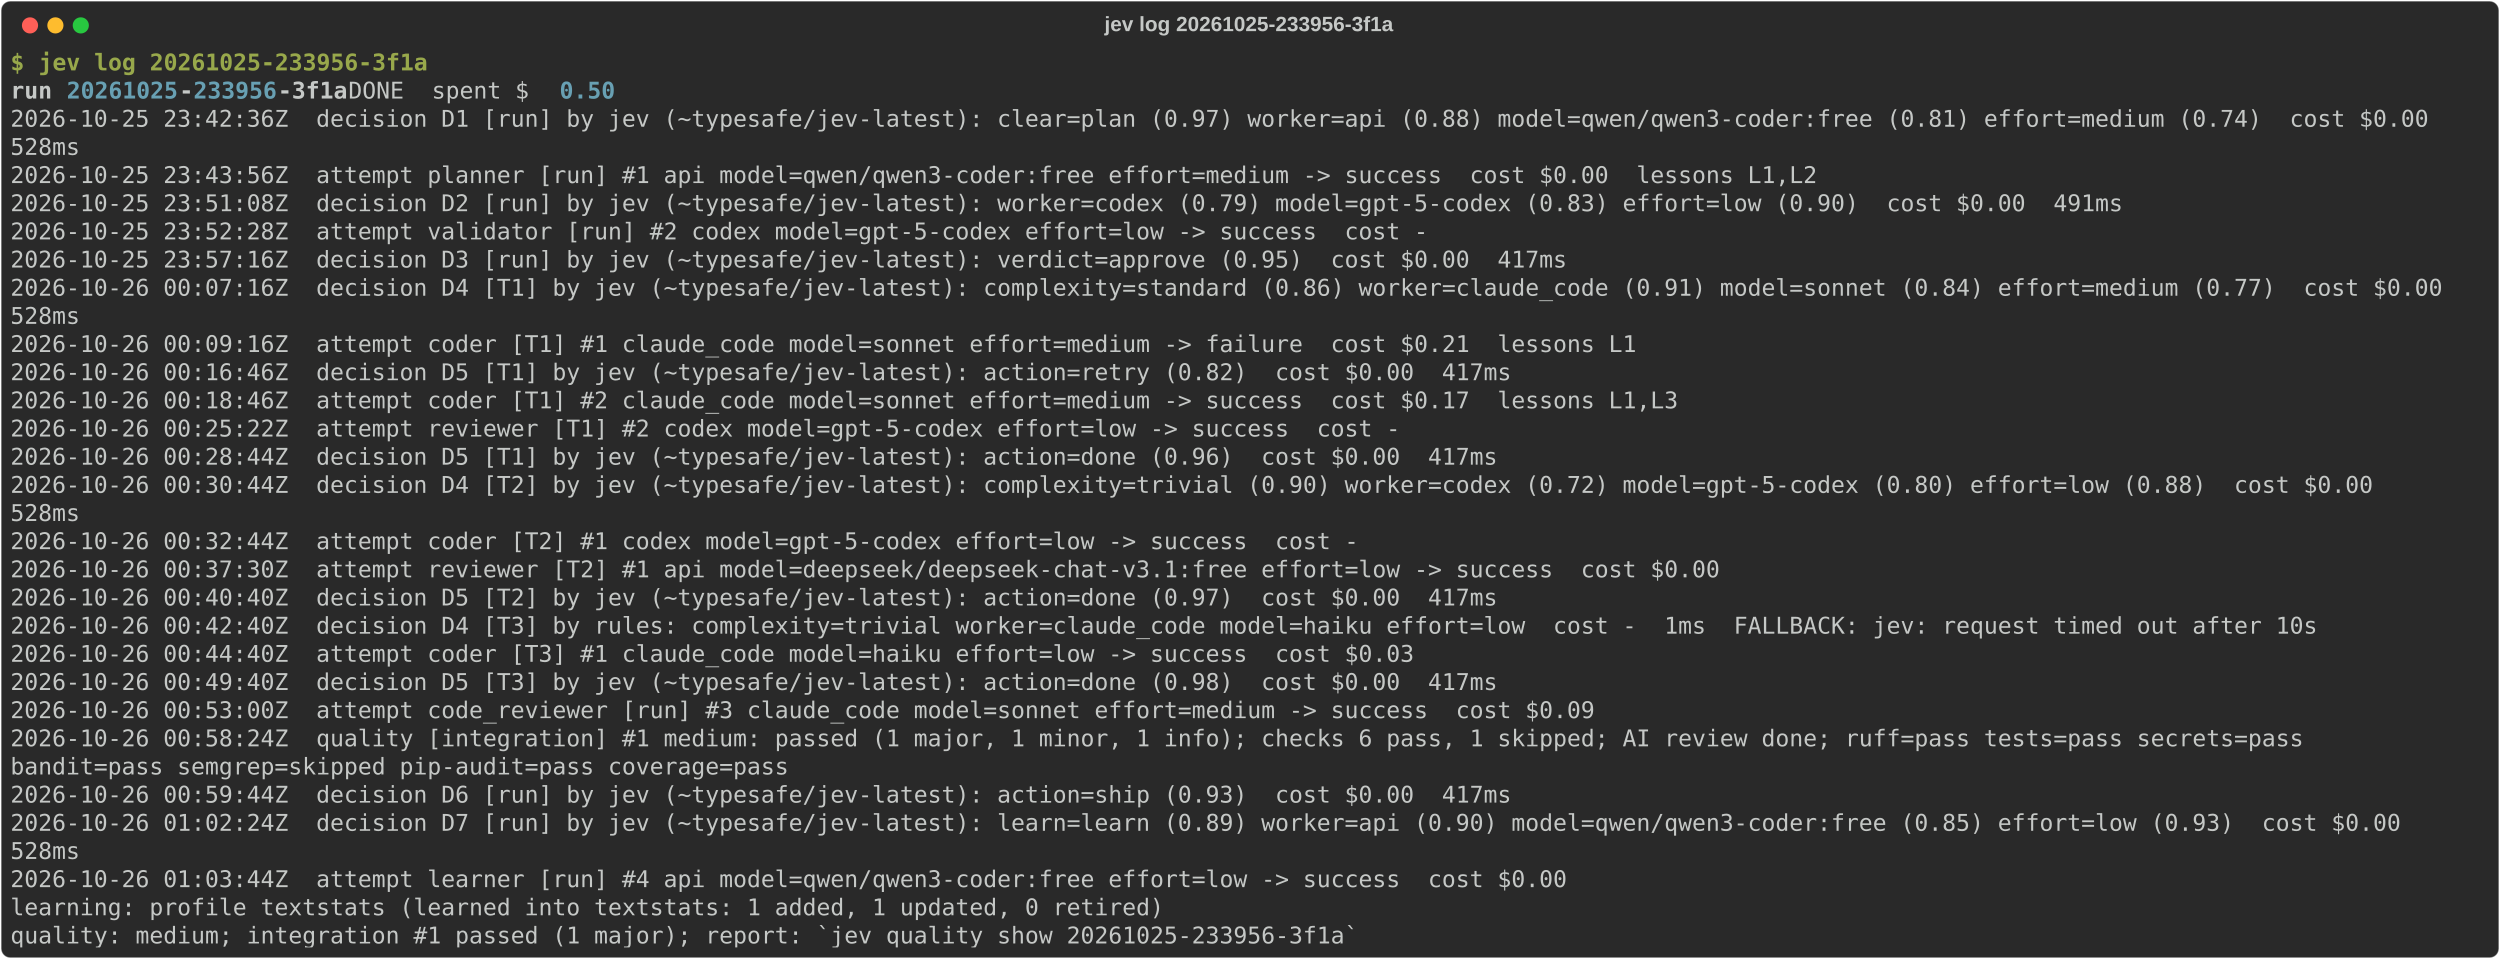
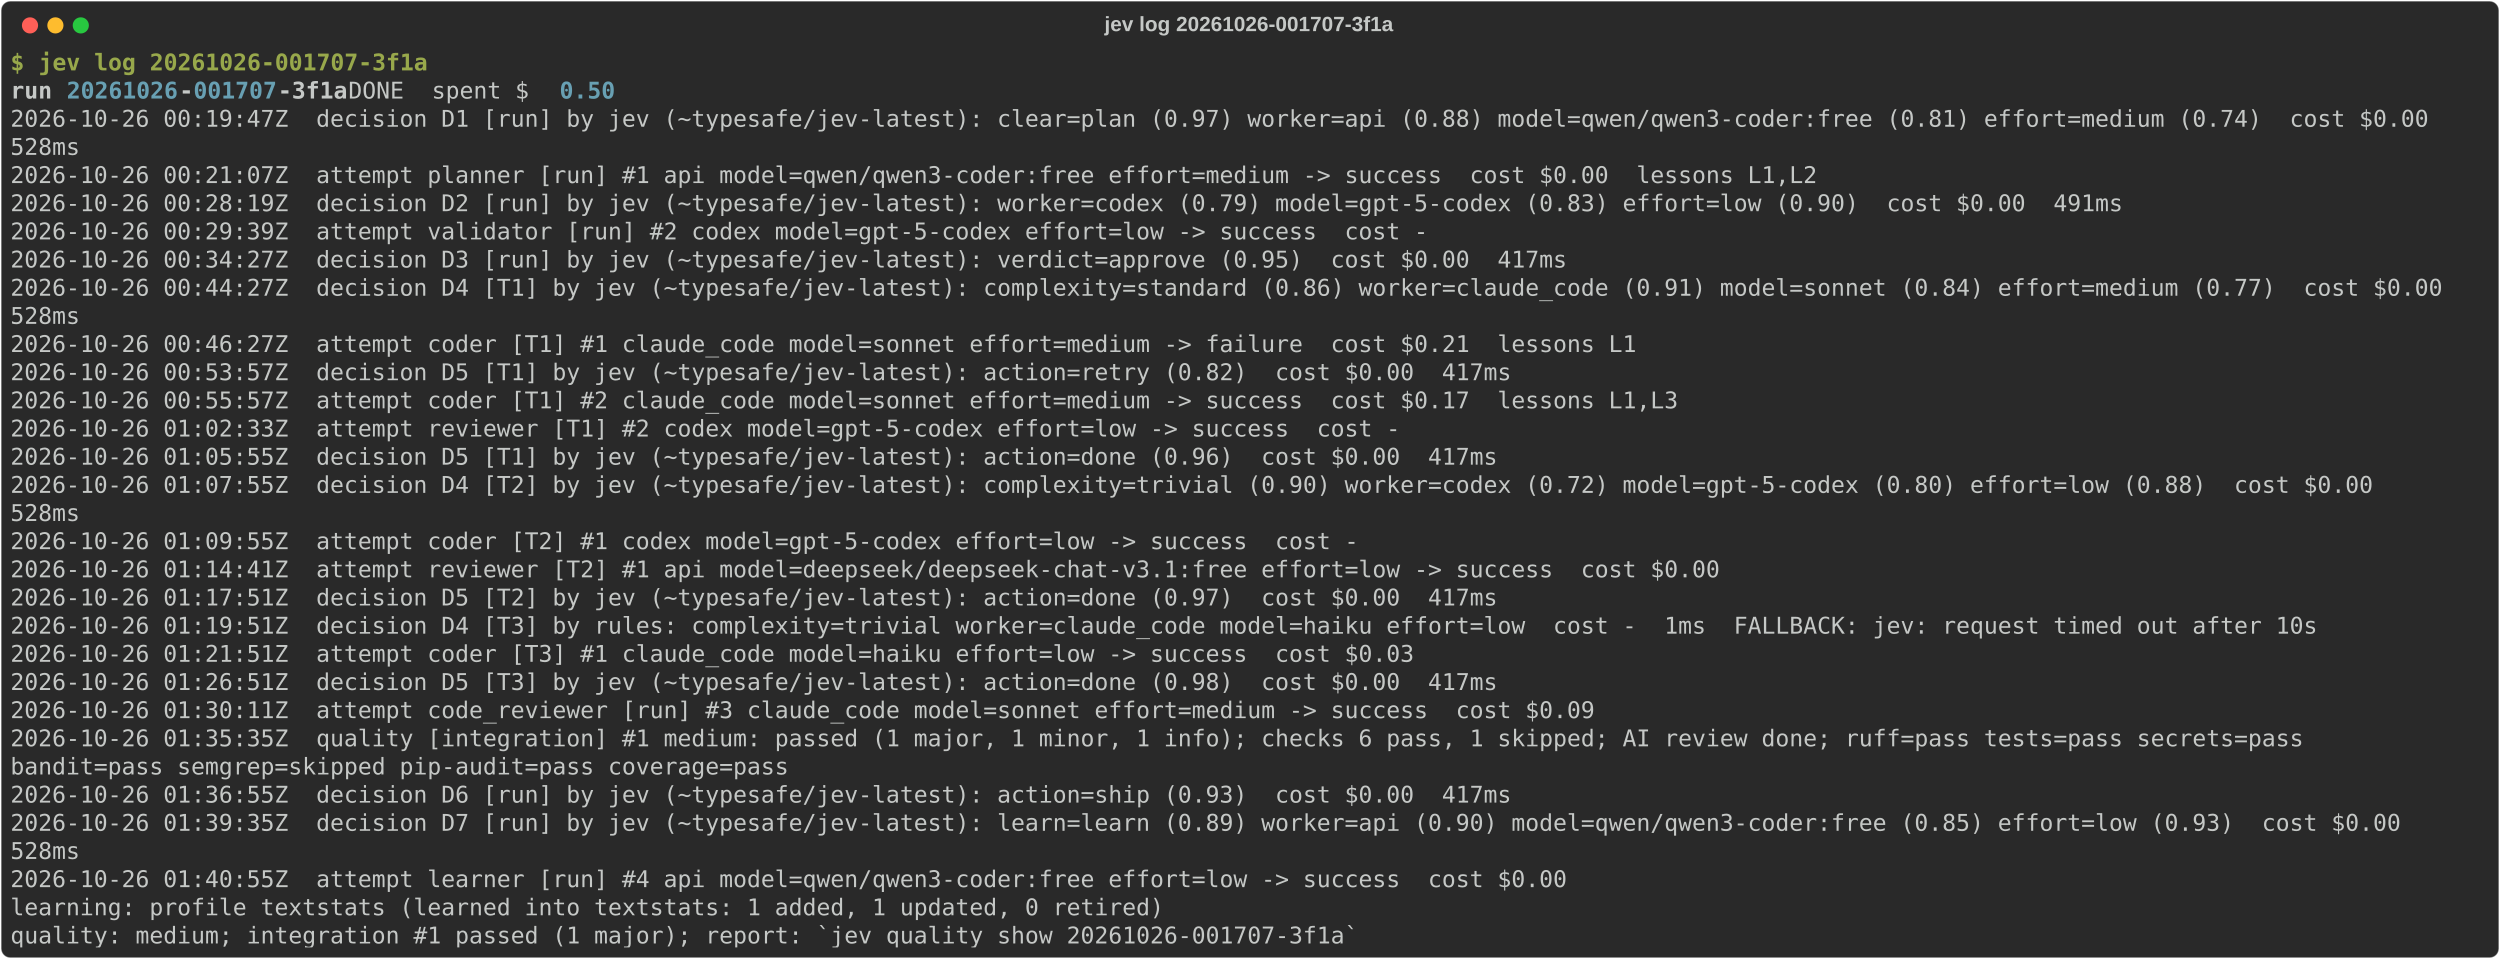
<svg xmlns="http://www.w3.org/2000/svg" class="rich-terminal" viewBox="0 0 2166 830.8">
  <style>

    @font-face {
        font-family: "Fira Code";
        src: local("FiraCode-Regular"),
                url("https://cdnjs.cloudflare.com/ajax/libs/firacode/6.2.0/woff2/FiraCode-Regular.woff2") format("woff2"),
                url("https://cdnjs.cloudflare.com/ajax/libs/firacode/6.2.0/woff/FiraCode-Regular.woff") format("woff");
        font-style: normal;
        font-weight: 400;
    }
    @font-face {
        font-family: "Fira Code";
        src: local("FiraCode-Bold"),
                url("https://cdnjs.cloudflare.com/ajax/libs/firacode/6.2.0/woff2/FiraCode-Bold.woff2") format("woff2"),
                url("https://cdnjs.cloudflare.com/ajax/libs/firacode/6.2.0/woff/FiraCode-Bold.woff") format("woff");
        font-style: bold;
        font-weight: 700;
    }

-     .terminal-2355941346-matrix {
+     .terminal-2190069708-matrix {
        font-family: Fira Code, monospace;
        font-size: 20px;
        line-height: 24.4px;
        font-variant-east-asian: full-width;
    }

-     .terminal-2355941346-title {
+     .terminal-2190069708-title {
        font-size: 18px;
        font-weight: bold;
        font-family: arial;
    }

-     .terminal-2355941346-r1 { fill: #98a84b;font-weight: bold }
- .terminal-2355941346-r2 { fill: #c5c8c6 }
- .terminal-2355941346-r3 { fill: #c5c8c6;font-weight: bold }
- .terminal-2355941346-r4 { fill: #68a0b3;font-weight: bold }
+     .terminal-2190069708-r1 { fill: #98a84b;font-weight: bold }
+ .terminal-2190069708-r2 { fill: #c5c8c6 }
+ .terminal-2190069708-r3 { fill: #c5c8c6;font-weight: bold }
+ .terminal-2190069708-r4 { fill: #68a0b3;font-weight: bold }
    </style>
  <defs>
-     <clipPath id="terminal-2355941346-clip-terminal">
+     <clipPath id="terminal-2190069708-clip-terminal">
      <rect x="0" y="0" width="2146.2" height="779.8" />
    </clipPath>
-     <clipPath id="terminal-2355941346-line-0">
+     <clipPath id="terminal-2190069708-line-0">
      <rect x="0" y="1.5" width="2147.2" height="24.65" />
    </clipPath>
-     <clipPath id="terminal-2355941346-line-1">
+     <clipPath id="terminal-2190069708-line-1">
      <rect x="0" y="25.9" width="2147.2" height="24.65" />
    </clipPath>
-     <clipPath id="terminal-2355941346-line-2">
+     <clipPath id="terminal-2190069708-line-2">
      <rect x="0" y="50.3" width="2147.2" height="24.65" />
    </clipPath>
-     <clipPath id="terminal-2355941346-line-3">
+     <clipPath id="terminal-2190069708-line-3">
      <rect x="0" y="74.7" width="2147.2" height="24.65" />
    </clipPath>
-     <clipPath id="terminal-2355941346-line-4">
+     <clipPath id="terminal-2190069708-line-4">
      <rect x="0" y="99.1" width="2147.2" height="24.65" />
    </clipPath>
-     <clipPath id="terminal-2355941346-line-5">
+     <clipPath id="terminal-2190069708-line-5">
      <rect x="0" y="123.5" width="2147.2" height="24.65" />
    </clipPath>
-     <clipPath id="terminal-2355941346-line-6">
+     <clipPath id="terminal-2190069708-line-6">
      <rect x="0" y="147.9" width="2147.2" height="24.65" />
    </clipPath>
-     <clipPath id="terminal-2355941346-line-7">
+     <clipPath id="terminal-2190069708-line-7">
      <rect x="0" y="172.3" width="2147.2" height="24.65" />
    </clipPath>
-     <clipPath id="terminal-2355941346-line-8">
+     <clipPath id="terminal-2190069708-line-8">
      <rect x="0" y="196.7" width="2147.2" height="24.65" />
    </clipPath>
-     <clipPath id="terminal-2355941346-line-9">
+     <clipPath id="terminal-2190069708-line-9">
      <rect x="0" y="221.1" width="2147.2" height="24.65" />
    </clipPath>
-     <clipPath id="terminal-2355941346-line-10">
+     <clipPath id="terminal-2190069708-line-10">
      <rect x="0" y="245.5" width="2147.2" height="24.65" />
    </clipPath>
-     <clipPath id="terminal-2355941346-line-11">
+     <clipPath id="terminal-2190069708-line-11">
      <rect x="0" y="269.9" width="2147.2" height="24.65" />
    </clipPath>
-     <clipPath id="terminal-2355941346-line-12">
+     <clipPath id="terminal-2190069708-line-12">
      <rect x="0" y="294.3" width="2147.2" height="24.65" />
    </clipPath>
-     <clipPath id="terminal-2355941346-line-13">
+     <clipPath id="terminal-2190069708-line-13">
      <rect x="0" y="318.7" width="2147.2" height="24.65" />
    </clipPath>
-     <clipPath id="terminal-2355941346-line-14">
+     <clipPath id="terminal-2190069708-line-14">
      <rect x="0" y="343.1" width="2147.2" height="24.65" />
    </clipPath>
-     <clipPath id="terminal-2355941346-line-15">
+     <clipPath id="terminal-2190069708-line-15">
      <rect x="0" y="367.5" width="2147.2" height="24.65" />
    </clipPath>
-     <clipPath id="terminal-2355941346-line-16">
+     <clipPath id="terminal-2190069708-line-16">
      <rect x="0" y="391.9" width="2147.2" height="24.65" />
    </clipPath>
-     <clipPath id="terminal-2355941346-line-17">
+     <clipPath id="terminal-2190069708-line-17">
      <rect x="0" y="416.3" width="2147.2" height="24.65" />
    </clipPath>
-     <clipPath id="terminal-2355941346-line-18">
+     <clipPath id="terminal-2190069708-line-18">
      <rect x="0" y="440.7" width="2147.2" height="24.65" />
    </clipPath>
-     <clipPath id="terminal-2355941346-line-19">
+     <clipPath id="terminal-2190069708-line-19">
      <rect x="0" y="465.1" width="2147.2" height="24.65" />
    </clipPath>
-     <clipPath id="terminal-2355941346-line-20">
+     <clipPath id="terminal-2190069708-line-20">
      <rect x="0" y="489.5" width="2147.2" height="24.65" />
    </clipPath>
-     <clipPath id="terminal-2355941346-line-21">
+     <clipPath id="terminal-2190069708-line-21">
      <rect x="0" y="513.9" width="2147.2" height="24.65" />
    </clipPath>
-     <clipPath id="terminal-2355941346-line-22">
+     <clipPath id="terminal-2190069708-line-22">
      <rect x="0" y="538.3" width="2147.2" height="24.65" />
    </clipPath>
-     <clipPath id="terminal-2355941346-line-23">
+     <clipPath id="terminal-2190069708-line-23">
      <rect x="0" y="562.7" width="2147.2" height="24.65" />
    </clipPath>
-     <clipPath id="terminal-2355941346-line-24">
+     <clipPath id="terminal-2190069708-line-24">
      <rect x="0" y="587.1" width="2147.2" height="24.65" />
    </clipPath>
-     <clipPath id="terminal-2355941346-line-25">
+     <clipPath id="terminal-2190069708-line-25">
      <rect x="0" y="611.5" width="2147.2" height="24.65" />
    </clipPath>
-     <clipPath id="terminal-2355941346-line-26">
+     <clipPath id="terminal-2190069708-line-26">
      <rect x="0" y="635.9" width="2147.2" height="24.65" />
    </clipPath>
-     <clipPath id="terminal-2355941346-line-27">
+     <clipPath id="terminal-2190069708-line-27">
      <rect x="0" y="660.3" width="2147.2" height="24.65" />
    </clipPath>
-     <clipPath id="terminal-2355941346-line-28">
+     <clipPath id="terminal-2190069708-line-28">
      <rect x="0" y="684.7" width="2147.2" height="24.65" />
    </clipPath>
-     <clipPath id="terminal-2355941346-line-29">
+     <clipPath id="terminal-2190069708-line-29">
      <rect x="0" y="709.1" width="2147.2" height="24.65" />
    </clipPath>
-     <clipPath id="terminal-2355941346-line-30">
+     <clipPath id="terminal-2190069708-line-30">
      <rect x="0" y="733.5" width="2147.2" height="24.65" />
    </clipPath>
  </defs>
  <rect fill="#292929" stroke="rgba(255,255,255,0.35)" stroke-width="1" x="1" y="1" width="2164" height="828.8" rx="8" />
-   <text class="terminal-2355941346-title" fill="#c5c8c6" text-anchor="middle" x="1082" y="27">jev log 20261025-233956-3f1a</text>
+   <text class="terminal-2190069708-title" fill="#c5c8c6" text-anchor="middle" x="1082" y="27">jev log 20261026-001707-3f1a</text>
  <g transform="translate(26,22)">
    <circle cx="0" cy="0" r="7" fill="#ff5f57" />
    <circle cx="22" cy="0" r="7" fill="#febc2e" />
    <circle cx="44" cy="0" r="7" fill="#28c840" />
  </g>
-   <g transform="translate(9, 41)" clip-path="url(#terminal-2355941346-clip-terminal)">
-     <g class="terminal-2355941346-matrix">
-       <text class="terminal-2355941346-r1" x="0" y="20" textLength="24.4" clip-path="url(#terminal-2355941346-line-0)">$ </text>
-       <text class="terminal-2355941346-r1" x="24.4" y="20" textLength="341.6" clip-path="url(#terminal-2355941346-line-0)">jev log 20261025-233956-3f1a</text>
-       <text class="terminal-2355941346-r2" x="2147.2" y="20" textLength="12.2" clip-path="url(#terminal-2355941346-line-0)">
- </text>
-       <text class="terminal-2355941346-r3" x="0" y="44.4" textLength="48.8" clip-path="url(#terminal-2355941346-line-1)">run </text>
-       <text class="terminal-2355941346-r4" x="48.8" y="44.4" textLength="97.6" clip-path="url(#terminal-2355941346-line-1)">20261025</text>
-       <text class="terminal-2355941346-r3" x="146.4" y="44.4" textLength="12.2" clip-path="url(#terminal-2355941346-line-1)">-</text>
-       <text class="terminal-2355941346-r4" x="158.6" y="44.4" textLength="73.2" clip-path="url(#terminal-2355941346-line-1)">233956</text>
-       <text class="terminal-2355941346-r3" x="231.8" y="44.4" textLength="61" clip-path="url(#terminal-2355941346-line-1)">-3f1a</text>
-       <text class="terminal-2355941346-r2" x="292.8" y="44.4" textLength="183" clip-path="url(#terminal-2355941346-line-1)">  DONE  spent $</text>
-       <text class="terminal-2355941346-r4" x="475.8" y="44.4" textLength="48.8" clip-path="url(#terminal-2355941346-line-1)">0.50</text>
-       <text class="terminal-2355941346-r2" x="2147.2" y="44.4" textLength="12.2" clip-path="url(#terminal-2355941346-line-1)">
- </text>
-       <text class="terminal-2355941346-r2" x="0" y="68.8" textLength="2147.2" clip-path="url(#terminal-2355941346-line-2)">2026-10-25 23:42:36Z  decision D1 [run] by jev (~typesafe/jev-latest): clear=plan (0.97) worker=api (0.88) model=qwen/qwen3-coder:free (0.81) effort=medium (0.74)  cost $0.00  </text>
-       <text class="terminal-2355941346-r2" x="2147.2" y="68.8" textLength="12.2" clip-path="url(#terminal-2355941346-line-2)">
- </text>
-       <text class="terminal-2355941346-r2" x="0" y="93.2" textLength="61" clip-path="url(#terminal-2355941346-line-3)">528ms</text>
-       <text class="terminal-2355941346-r2" x="2147.2" y="93.2" textLength="12.2" clip-path="url(#terminal-2355941346-line-3)">
- </text>
-       <text class="terminal-2355941346-r2" x="0" y="117.6" textLength="1586" clip-path="url(#terminal-2355941346-line-4)">2026-10-25 23:43:56Z  attempt planner [run] #1 api model=qwen/qwen3-coder:free effort=medium -&gt; success  cost $0.00  lessons L1,L2</text>
-       <text class="terminal-2355941346-r2" x="2147.2" y="117.6" textLength="12.2" clip-path="url(#terminal-2355941346-line-4)">
- </text>
-       <text class="terminal-2355941346-r2" x="0" y="142" textLength="1854.4" clip-path="url(#terminal-2355941346-line-5)">2026-10-25 23:51:08Z  decision D2 [run] by jev (~typesafe/jev-latest): worker=codex (0.79) model=gpt-5-codex (0.83) effort=low (0.90)  cost $0.00  491ms</text>
-       <text class="terminal-2355941346-r2" x="2147.2" y="142" textLength="12.2" clip-path="url(#terminal-2355941346-line-5)">
- </text>
-       <text class="terminal-2355941346-r2" x="0" y="166.4" textLength="1244.4" clip-path="url(#terminal-2355941346-line-6)">2026-10-25 23:52:28Z  attempt validator [run] #2 codex model=gpt-5-codex effort=low -&gt; success  cost -</text>
-       <text class="terminal-2355941346-r2" x="2147.2" y="166.4" textLength="12.2" clip-path="url(#terminal-2355941346-line-6)">
- </text>
-       <text class="terminal-2355941346-r2" x="0" y="190.8" textLength="1366.4" clip-path="url(#terminal-2355941346-line-7)">2026-10-25 23:57:16Z  decision D3 [run] by jev (~typesafe/jev-latest): verdict=approve (0.95)  cost $0.00  417ms</text>
-       <text class="terminal-2355941346-r2" x="2147.2" y="190.8" textLength="12.2" clip-path="url(#terminal-2355941346-line-7)">
- </text>
-       <text class="terminal-2355941346-r2" x="0" y="215.2" textLength="2147.2" clip-path="url(#terminal-2355941346-line-8)">2026-10-26 00:07:16Z  decision D4 [T1] by jev (~typesafe/jev-latest): complexity=standard (0.86) worker=claude_code (0.91) model=sonnet (0.84) effort=medium (0.77)  cost $0.00 </text>
-       <text class="terminal-2355941346-r2" x="2147.2" y="215.2" textLength="12.2" clip-path="url(#terminal-2355941346-line-8)">
- </text>
-       <text class="terminal-2355941346-r2" x="0" y="239.6" textLength="61" clip-path="url(#terminal-2355941346-line-9)">528ms</text>
-       <text class="terminal-2355941346-r2" x="2147.2" y="239.6" textLength="12.2" clip-path="url(#terminal-2355941346-line-9)">
- </text>
-       <text class="terminal-2355941346-r2" x="0" y="264" textLength="1427.4" clip-path="url(#terminal-2355941346-line-10)">2026-10-26 00:09:16Z  attempt coder [T1] #1 claude_code model=sonnet effort=medium -&gt; failure  cost $0.21  lessons L1</text>
-       <text class="terminal-2355941346-r2" x="2147.2" y="264" textLength="12.2" clip-path="url(#terminal-2355941346-line-10)">
- </text>
-       <text class="terminal-2355941346-r2" x="0" y="288.4" textLength="1317.6" clip-path="url(#terminal-2355941346-line-11)">2026-10-26 00:16:46Z  decision D5 [T1] by jev (~typesafe/jev-latest): action=retry (0.82)  cost $0.00  417ms</text>
-       <text class="terminal-2355941346-r2" x="2147.2" y="288.4" textLength="12.2" clip-path="url(#terminal-2355941346-line-11)">
- </text>
-       <text class="terminal-2355941346-r2" x="0" y="312.8" textLength="1464" clip-path="url(#terminal-2355941346-line-12)">2026-10-26 00:18:46Z  attempt coder [T1] #2 claude_code model=sonnet effort=medium -&gt; success  cost $0.17  lessons L1,L3</text>
-       <text class="terminal-2355941346-r2" x="2147.2" y="312.8" textLength="12.2" clip-path="url(#terminal-2355941346-line-12)">
- </text>
-       <text class="terminal-2355941346-r2" x="0" y="337.2" textLength="1220" clip-path="url(#terminal-2355941346-line-13)">2026-10-26 00:25:22Z  attempt reviewer [T1] #2 codex model=gpt-5-codex effort=low -&gt; success  cost -</text>
-       <text class="terminal-2355941346-r2" x="2147.2" y="337.2" textLength="12.2" clip-path="url(#terminal-2355941346-line-13)">
- </text>
-       <text class="terminal-2355941346-r2" x="0" y="361.6" textLength="1305.4" clip-path="url(#terminal-2355941346-line-14)">2026-10-26 00:28:44Z  decision D5 [T1] by jev (~typesafe/jev-latest): action=done (0.96)  cost $0.00  417ms</text>
-       <text class="terminal-2355941346-r2" x="2147.2" y="361.6" textLength="12.2" clip-path="url(#terminal-2355941346-line-14)">
- </text>
-       <text class="terminal-2355941346-r2" x="0" y="386" textLength="2098.4" clip-path="url(#terminal-2355941346-line-15)">2026-10-26 00:30:44Z  decision D4 [T2] by jev (~typesafe/jev-latest): complexity=trivial (0.90) worker=codex (0.72) model=gpt-5-codex (0.80) effort=low (0.88)  cost $0.00  </text>
-       <text class="terminal-2355941346-r2" x="2147.2" y="386" textLength="12.2" clip-path="url(#terminal-2355941346-line-15)">
- </text>
-       <text class="terminal-2355941346-r2" x="0" y="410.4" textLength="61" clip-path="url(#terminal-2355941346-line-16)">528ms</text>
-       <text class="terminal-2355941346-r2" x="2147.2" y="410.4" textLength="12.2" clip-path="url(#terminal-2355941346-line-16)">
- </text>
-       <text class="terminal-2355941346-r2" x="0" y="434.8" textLength="1183.4" clip-path="url(#terminal-2355941346-line-17)">2026-10-26 00:32:44Z  attempt coder [T2] #1 codex model=gpt-5-codex effort=low -&gt; success  cost -</text>
-       <text class="terminal-2355941346-r2" x="2147.2" y="434.8" textLength="12.2" clip-path="url(#terminal-2355941346-line-17)">
- </text>
-       <text class="terminal-2355941346-r2" x="0" y="459.2" textLength="1500.6" clip-path="url(#terminal-2355941346-line-18)">2026-10-26 00:37:30Z  attempt reviewer [T2] #1 api model=deepseek/deepseek-chat-v3.1:free effort=low -&gt; success  cost $0.00</text>
-       <text class="terminal-2355941346-r2" x="2147.2" y="459.2" textLength="12.2" clip-path="url(#terminal-2355941346-line-18)">
- </text>
-       <text class="terminal-2355941346-r2" x="0" y="483.6" textLength="1305.4" clip-path="url(#terminal-2355941346-line-19)">2026-10-26 00:40:40Z  decision D5 [T2] by jev (~typesafe/jev-latest): action=done (0.97)  cost $0.00  417ms</text>
-       <text class="terminal-2355941346-r2" x="2147.2" y="483.6" textLength="12.2" clip-path="url(#terminal-2355941346-line-19)">
- </text>
-       <text class="terminal-2355941346-r2" x="0" y="508" textLength="2025.2" clip-path="url(#terminal-2355941346-line-20)">2026-10-26 00:42:40Z  decision D4 [T3] by rules: complexity=trivial worker=claude_code model=haiku effort=low  cost -  1ms  FALLBACK: jev: request timed out after 10s</text>
-       <text class="terminal-2355941346-r2" x="2147.2" y="508" textLength="12.2" clip-path="url(#terminal-2355941346-line-20)">
- </text>
-       <text class="terminal-2355941346-r2" x="0" y="532.4" textLength="1232.2" clip-path="url(#terminal-2355941346-line-21)">2026-10-26 00:44:40Z  attempt coder [T3] #1 claude_code model=haiku effort=low -&gt; success  cost $0.03</text>
-       <text class="terminal-2355941346-r2" x="2147.2" y="532.4" textLength="12.2" clip-path="url(#terminal-2355941346-line-21)">
- </text>
-       <text class="terminal-2355941346-r2" x="0" y="556.8" textLength="1305.4" clip-path="url(#terminal-2355941346-line-22)">2026-10-26 00:49:40Z  decision D5 [T3] by jev (~typesafe/jev-latest): action=done (0.98)  cost $0.00  417ms</text>
-       <text class="terminal-2355941346-r2" x="2147.2" y="556.8" textLength="12.2" clip-path="url(#terminal-2355941346-line-22)">
- </text>
-       <text class="terminal-2355941346-r2" x="0" y="581.2" textLength="1390.8" clip-path="url(#terminal-2355941346-line-23)">2026-10-26 00:53:00Z  attempt code_reviewer [run] #3 claude_code model=sonnet effort=medium -&gt; success  cost $0.09</text>
-       <text class="terminal-2355941346-r2" x="2147.2" y="581.2" textLength="12.2" clip-path="url(#terminal-2355941346-line-23)">
- </text>
-       <text class="terminal-2355941346-r2" x="0" y="605.6" textLength="2025.2" clip-path="url(#terminal-2355941346-line-24)">2026-10-26 00:58:24Z  quality [integration] #1 medium: passed (1 major, 1 minor, 1 info); checks 6 pass, 1 skipped; AI review done; ruff=pass tests=pass secrets=pass </text>
-       <text class="terminal-2355941346-r2" x="2147.2" y="605.6" textLength="12.2" clip-path="url(#terminal-2355941346-line-24)">
- </text>
-       <text class="terminal-2355941346-r2" x="0" y="630" textLength="683.2" clip-path="url(#terminal-2355941346-line-25)">bandit=pass semgrep=skipped pip-audit=pass coverage=pass</text>
-       <text class="terminal-2355941346-r2" x="2147.2" y="630" textLength="12.2" clip-path="url(#terminal-2355941346-line-25)">
- </text>
-       <text class="terminal-2355941346-r2" x="0" y="654.4" textLength="1317.6" clip-path="url(#terminal-2355941346-line-26)">2026-10-26 00:59:44Z  decision D6 [run] by jev (~typesafe/jev-latest): action=ship (0.93)  cost $0.00  417ms</text>
-       <text class="terminal-2355941346-r2" x="2147.2" y="654.4" textLength="12.2" clip-path="url(#terminal-2355941346-line-26)">
- </text>
-       <text class="terminal-2355941346-r2" x="0" y="678.8" textLength="2122.8" clip-path="url(#terminal-2355941346-line-27)">2026-10-26 01:02:24Z  decision D7 [run] by jev (~typesafe/jev-latest): learn=learn (0.89) worker=api (0.90) model=qwen/qwen3-coder:free (0.85) effort=low (0.93)  cost $0.00  </text>
-       <text class="terminal-2355941346-r2" x="2147.2" y="678.8" textLength="12.2" clip-path="url(#terminal-2355941346-line-27)">
- </text>
-       <text class="terminal-2355941346-r2" x="0" y="703.2" textLength="61" clip-path="url(#terminal-2355941346-line-28)">528ms</text>
-       <text class="terminal-2355941346-r2" x="2147.2" y="703.2" textLength="12.2" clip-path="url(#terminal-2355941346-line-28)">
- </text>
-       <text class="terminal-2355941346-r2" x="0" y="727.6" textLength="1366.4" clip-path="url(#terminal-2355941346-line-29)">2026-10-26 01:03:44Z  attempt learner [run] #4 api model=qwen/qwen3-coder:free effort=low -&gt; success  cost $0.00</text>
-       <text class="terminal-2355941346-r2" x="2147.2" y="727.6" textLength="12.2" clip-path="url(#terminal-2355941346-line-29)">
- </text>
-       <text class="terminal-2355941346-r2" x="0" y="752" textLength="1012.6" clip-path="url(#terminal-2355941346-line-30)">learning: profile textstats (learned into textstats: 1 added, 1 updated, 0 retired)</text>
-       <text class="terminal-2355941346-r2" x="2147.2" y="752" textLength="12.2" clip-path="url(#terminal-2355941346-line-30)">
- </text>
-       <text class="terminal-2355941346-r2" x="0" y="776.4" textLength="1183.4" clip-path="url(#terminal-2355941346-line-31)">quality: medium; integration #1 passed (1 major); report: `jev quality show 20261025-233956-3f1a`</text>
-       <text class="terminal-2355941346-r2" x="2147.2" y="776.4" textLength="12.2" clip-path="url(#terminal-2355941346-line-31)">
+   <g transform="translate(9, 41)" clip-path="url(#terminal-2190069708-clip-terminal)">
+     <g class="terminal-2190069708-matrix">
+       <text class="terminal-2190069708-r1" x="0" y="20" textLength="24.4" clip-path="url(#terminal-2190069708-line-0)">$ </text>
+       <text class="terminal-2190069708-r1" x="24.4" y="20" textLength="341.6" clip-path="url(#terminal-2190069708-line-0)">jev log 20261026-001707-3f1a</text>
+       <text class="terminal-2190069708-r2" x="2147.2" y="20" textLength="12.2" clip-path="url(#terminal-2190069708-line-0)">
+ </text>
+       <text class="terminal-2190069708-r3" x="0" y="44.4" textLength="48.8" clip-path="url(#terminal-2190069708-line-1)">run </text>
+       <text class="terminal-2190069708-r4" x="48.8" y="44.4" textLength="97.6" clip-path="url(#terminal-2190069708-line-1)">20261026</text>
+       <text class="terminal-2190069708-r3" x="146.4" y="44.4" textLength="12.2" clip-path="url(#terminal-2190069708-line-1)">-</text>
+       <text class="terminal-2190069708-r4" x="158.6" y="44.4" textLength="73.2" clip-path="url(#terminal-2190069708-line-1)">001707</text>
+       <text class="terminal-2190069708-r3" x="231.8" y="44.4" textLength="61" clip-path="url(#terminal-2190069708-line-1)">-3f1a</text>
+       <text class="terminal-2190069708-r2" x="292.8" y="44.4" textLength="183" clip-path="url(#terminal-2190069708-line-1)">  DONE  spent $</text>
+       <text class="terminal-2190069708-r4" x="475.8" y="44.4" textLength="48.8" clip-path="url(#terminal-2190069708-line-1)">0.50</text>
+       <text class="terminal-2190069708-r2" x="2147.2" y="44.4" textLength="12.2" clip-path="url(#terminal-2190069708-line-1)">
+ </text>
+       <text class="terminal-2190069708-r2" x="0" y="68.8" textLength="2147.2" clip-path="url(#terminal-2190069708-line-2)">2026-10-26 00:19:47Z  decision D1 [run] by jev (~typesafe/jev-latest): clear=plan (0.97) worker=api (0.88) model=qwen/qwen3-coder:free (0.81) effort=medium (0.74)  cost $0.00  </text>
+       <text class="terminal-2190069708-r2" x="2147.2" y="68.8" textLength="12.2" clip-path="url(#terminal-2190069708-line-2)">
+ </text>
+       <text class="terminal-2190069708-r2" x="0" y="93.2" textLength="61" clip-path="url(#terminal-2190069708-line-3)">528ms</text>
+       <text class="terminal-2190069708-r2" x="2147.2" y="93.2" textLength="12.2" clip-path="url(#terminal-2190069708-line-3)">
+ </text>
+       <text class="terminal-2190069708-r2" x="0" y="117.6" textLength="1586" clip-path="url(#terminal-2190069708-line-4)">2026-10-26 00:21:07Z  attempt planner [run] #1 api model=qwen/qwen3-coder:free effort=medium -&gt; success  cost $0.00  lessons L1,L2</text>
+       <text class="terminal-2190069708-r2" x="2147.2" y="117.6" textLength="12.2" clip-path="url(#terminal-2190069708-line-4)">
+ </text>
+       <text class="terminal-2190069708-r2" x="0" y="142" textLength="1854.4" clip-path="url(#terminal-2190069708-line-5)">2026-10-26 00:28:19Z  decision D2 [run] by jev (~typesafe/jev-latest): worker=codex (0.79) model=gpt-5-codex (0.83) effort=low (0.90)  cost $0.00  491ms</text>
+       <text class="terminal-2190069708-r2" x="2147.2" y="142" textLength="12.2" clip-path="url(#terminal-2190069708-line-5)">
+ </text>
+       <text class="terminal-2190069708-r2" x="0" y="166.4" textLength="1244.4" clip-path="url(#terminal-2190069708-line-6)">2026-10-26 00:29:39Z  attempt validator [run] #2 codex model=gpt-5-codex effort=low -&gt; success  cost -</text>
+       <text class="terminal-2190069708-r2" x="2147.2" y="166.4" textLength="12.2" clip-path="url(#terminal-2190069708-line-6)">
+ </text>
+       <text class="terminal-2190069708-r2" x="0" y="190.8" textLength="1366.4" clip-path="url(#terminal-2190069708-line-7)">2026-10-26 00:34:27Z  decision D3 [run] by jev (~typesafe/jev-latest): verdict=approve (0.95)  cost $0.00  417ms</text>
+       <text class="terminal-2190069708-r2" x="2147.2" y="190.8" textLength="12.2" clip-path="url(#terminal-2190069708-line-7)">
+ </text>
+       <text class="terminal-2190069708-r2" x="0" y="215.2" textLength="2147.2" clip-path="url(#terminal-2190069708-line-8)">2026-10-26 00:44:27Z  decision D4 [T1] by jev (~typesafe/jev-latest): complexity=standard (0.86) worker=claude_code (0.91) model=sonnet (0.84) effort=medium (0.77)  cost $0.00 </text>
+       <text class="terminal-2190069708-r2" x="2147.2" y="215.2" textLength="12.2" clip-path="url(#terminal-2190069708-line-8)">
+ </text>
+       <text class="terminal-2190069708-r2" x="0" y="239.6" textLength="61" clip-path="url(#terminal-2190069708-line-9)">528ms</text>
+       <text class="terminal-2190069708-r2" x="2147.2" y="239.6" textLength="12.2" clip-path="url(#terminal-2190069708-line-9)">
+ </text>
+       <text class="terminal-2190069708-r2" x="0" y="264" textLength="1427.4" clip-path="url(#terminal-2190069708-line-10)">2026-10-26 00:46:27Z  attempt coder [T1] #1 claude_code model=sonnet effort=medium -&gt; failure  cost $0.21  lessons L1</text>
+       <text class="terminal-2190069708-r2" x="2147.2" y="264" textLength="12.2" clip-path="url(#terminal-2190069708-line-10)">
+ </text>
+       <text class="terminal-2190069708-r2" x="0" y="288.4" textLength="1317.6" clip-path="url(#terminal-2190069708-line-11)">2026-10-26 00:53:57Z  decision D5 [T1] by jev (~typesafe/jev-latest): action=retry (0.82)  cost $0.00  417ms</text>
+       <text class="terminal-2190069708-r2" x="2147.2" y="288.4" textLength="12.2" clip-path="url(#terminal-2190069708-line-11)">
+ </text>
+       <text class="terminal-2190069708-r2" x="0" y="312.8" textLength="1464" clip-path="url(#terminal-2190069708-line-12)">2026-10-26 00:55:57Z  attempt coder [T1] #2 claude_code model=sonnet effort=medium -&gt; success  cost $0.17  lessons L1,L3</text>
+       <text class="terminal-2190069708-r2" x="2147.2" y="312.8" textLength="12.2" clip-path="url(#terminal-2190069708-line-12)">
+ </text>
+       <text class="terminal-2190069708-r2" x="0" y="337.2" textLength="1220" clip-path="url(#terminal-2190069708-line-13)">2026-10-26 01:02:33Z  attempt reviewer [T1] #2 codex model=gpt-5-codex effort=low -&gt; success  cost -</text>
+       <text class="terminal-2190069708-r2" x="2147.2" y="337.2" textLength="12.2" clip-path="url(#terminal-2190069708-line-13)">
+ </text>
+       <text class="terminal-2190069708-r2" x="0" y="361.6" textLength="1305.4" clip-path="url(#terminal-2190069708-line-14)">2026-10-26 01:05:55Z  decision D5 [T1] by jev (~typesafe/jev-latest): action=done (0.96)  cost $0.00  417ms</text>
+       <text class="terminal-2190069708-r2" x="2147.2" y="361.6" textLength="12.2" clip-path="url(#terminal-2190069708-line-14)">
+ </text>
+       <text class="terminal-2190069708-r2" x="0" y="386" textLength="2098.4" clip-path="url(#terminal-2190069708-line-15)">2026-10-26 01:07:55Z  decision D4 [T2] by jev (~typesafe/jev-latest): complexity=trivial (0.90) worker=codex (0.72) model=gpt-5-codex (0.80) effort=low (0.88)  cost $0.00  </text>
+       <text class="terminal-2190069708-r2" x="2147.2" y="386" textLength="12.2" clip-path="url(#terminal-2190069708-line-15)">
+ </text>
+       <text class="terminal-2190069708-r2" x="0" y="410.4" textLength="61" clip-path="url(#terminal-2190069708-line-16)">528ms</text>
+       <text class="terminal-2190069708-r2" x="2147.2" y="410.4" textLength="12.2" clip-path="url(#terminal-2190069708-line-16)">
+ </text>
+       <text class="terminal-2190069708-r2" x="0" y="434.8" textLength="1183.4" clip-path="url(#terminal-2190069708-line-17)">2026-10-26 01:09:55Z  attempt coder [T2] #1 codex model=gpt-5-codex effort=low -&gt; success  cost -</text>
+       <text class="terminal-2190069708-r2" x="2147.2" y="434.8" textLength="12.2" clip-path="url(#terminal-2190069708-line-17)">
+ </text>
+       <text class="terminal-2190069708-r2" x="0" y="459.2" textLength="1500.6" clip-path="url(#terminal-2190069708-line-18)">2026-10-26 01:14:41Z  attempt reviewer [T2] #1 api model=deepseek/deepseek-chat-v3.1:free effort=low -&gt; success  cost $0.00</text>
+       <text class="terminal-2190069708-r2" x="2147.2" y="459.2" textLength="12.2" clip-path="url(#terminal-2190069708-line-18)">
+ </text>
+       <text class="terminal-2190069708-r2" x="0" y="483.6" textLength="1305.4" clip-path="url(#terminal-2190069708-line-19)">2026-10-26 01:17:51Z  decision D5 [T2] by jev (~typesafe/jev-latest): action=done (0.97)  cost $0.00  417ms</text>
+       <text class="terminal-2190069708-r2" x="2147.2" y="483.6" textLength="12.2" clip-path="url(#terminal-2190069708-line-19)">
+ </text>
+       <text class="terminal-2190069708-r2" x="0" y="508" textLength="2025.2" clip-path="url(#terminal-2190069708-line-20)">2026-10-26 01:19:51Z  decision D4 [T3] by rules: complexity=trivial worker=claude_code model=haiku effort=low  cost -  1ms  FALLBACK: jev: request timed out after 10s</text>
+       <text class="terminal-2190069708-r2" x="2147.2" y="508" textLength="12.2" clip-path="url(#terminal-2190069708-line-20)">
+ </text>
+       <text class="terminal-2190069708-r2" x="0" y="532.4" textLength="1232.2" clip-path="url(#terminal-2190069708-line-21)">2026-10-26 01:21:51Z  attempt coder [T3] #1 claude_code model=haiku effort=low -&gt; success  cost $0.03</text>
+       <text class="terminal-2190069708-r2" x="2147.2" y="532.4" textLength="12.2" clip-path="url(#terminal-2190069708-line-21)">
+ </text>
+       <text class="terminal-2190069708-r2" x="0" y="556.8" textLength="1305.4" clip-path="url(#terminal-2190069708-line-22)">2026-10-26 01:26:51Z  decision D5 [T3] by jev (~typesafe/jev-latest): action=done (0.98)  cost $0.00  417ms</text>
+       <text class="terminal-2190069708-r2" x="2147.2" y="556.8" textLength="12.2" clip-path="url(#terminal-2190069708-line-22)">
+ </text>
+       <text class="terminal-2190069708-r2" x="0" y="581.2" textLength="1390.8" clip-path="url(#terminal-2190069708-line-23)">2026-10-26 01:30:11Z  attempt code_reviewer [run] #3 claude_code model=sonnet effort=medium -&gt; success  cost $0.09</text>
+       <text class="terminal-2190069708-r2" x="2147.2" y="581.2" textLength="12.2" clip-path="url(#terminal-2190069708-line-23)">
+ </text>
+       <text class="terminal-2190069708-r2" x="0" y="605.6" textLength="2025.2" clip-path="url(#terminal-2190069708-line-24)">2026-10-26 01:35:35Z  quality [integration] #1 medium: passed (1 major, 1 minor, 1 info); checks 6 pass, 1 skipped; AI review done; ruff=pass tests=pass secrets=pass </text>
+       <text class="terminal-2190069708-r2" x="2147.2" y="605.6" textLength="12.2" clip-path="url(#terminal-2190069708-line-24)">
+ </text>
+       <text class="terminal-2190069708-r2" x="0" y="630" textLength="683.2" clip-path="url(#terminal-2190069708-line-25)">bandit=pass semgrep=skipped pip-audit=pass coverage=pass</text>
+       <text class="terminal-2190069708-r2" x="2147.2" y="630" textLength="12.2" clip-path="url(#terminal-2190069708-line-25)">
+ </text>
+       <text class="terminal-2190069708-r2" x="0" y="654.4" textLength="1317.6" clip-path="url(#terminal-2190069708-line-26)">2026-10-26 01:36:55Z  decision D6 [run] by jev (~typesafe/jev-latest): action=ship (0.93)  cost $0.00  417ms</text>
+       <text class="terminal-2190069708-r2" x="2147.2" y="654.4" textLength="12.2" clip-path="url(#terminal-2190069708-line-26)">
+ </text>
+       <text class="terminal-2190069708-r2" x="0" y="678.8" textLength="2122.8" clip-path="url(#terminal-2190069708-line-27)">2026-10-26 01:39:35Z  decision D7 [run] by jev (~typesafe/jev-latest): learn=learn (0.89) worker=api (0.90) model=qwen/qwen3-coder:free (0.85) effort=low (0.93)  cost $0.00  </text>
+       <text class="terminal-2190069708-r2" x="2147.2" y="678.8" textLength="12.2" clip-path="url(#terminal-2190069708-line-27)">
+ </text>
+       <text class="terminal-2190069708-r2" x="0" y="703.2" textLength="61" clip-path="url(#terminal-2190069708-line-28)">528ms</text>
+       <text class="terminal-2190069708-r2" x="2147.2" y="703.2" textLength="12.2" clip-path="url(#terminal-2190069708-line-28)">
+ </text>
+       <text class="terminal-2190069708-r2" x="0" y="727.6" textLength="1366.4" clip-path="url(#terminal-2190069708-line-29)">2026-10-26 01:40:55Z  attempt learner [run] #4 api model=qwen/qwen3-coder:free effort=low -&gt; success  cost $0.00</text>
+       <text class="terminal-2190069708-r2" x="2147.2" y="727.6" textLength="12.2" clip-path="url(#terminal-2190069708-line-29)">
+ </text>
+       <text class="terminal-2190069708-r2" x="0" y="752" textLength="1012.6" clip-path="url(#terminal-2190069708-line-30)">learning: profile textstats (learned into textstats: 1 added, 1 updated, 0 retired)</text>
+       <text class="terminal-2190069708-r2" x="2147.2" y="752" textLength="12.2" clip-path="url(#terminal-2190069708-line-30)">
+ </text>
+       <text class="terminal-2190069708-r2" x="0" y="776.4" textLength="1183.4" clip-path="url(#terminal-2190069708-line-31)">quality: medium; integration #1 passed (1 major); report: `jev quality show 20261026-001707-3f1a`</text>
+       <text class="terminal-2190069708-r2" x="2147.2" y="776.4" textLength="12.2" clip-path="url(#terminal-2190069708-line-31)">
</text>
    </g>
  </g>
</svg>
